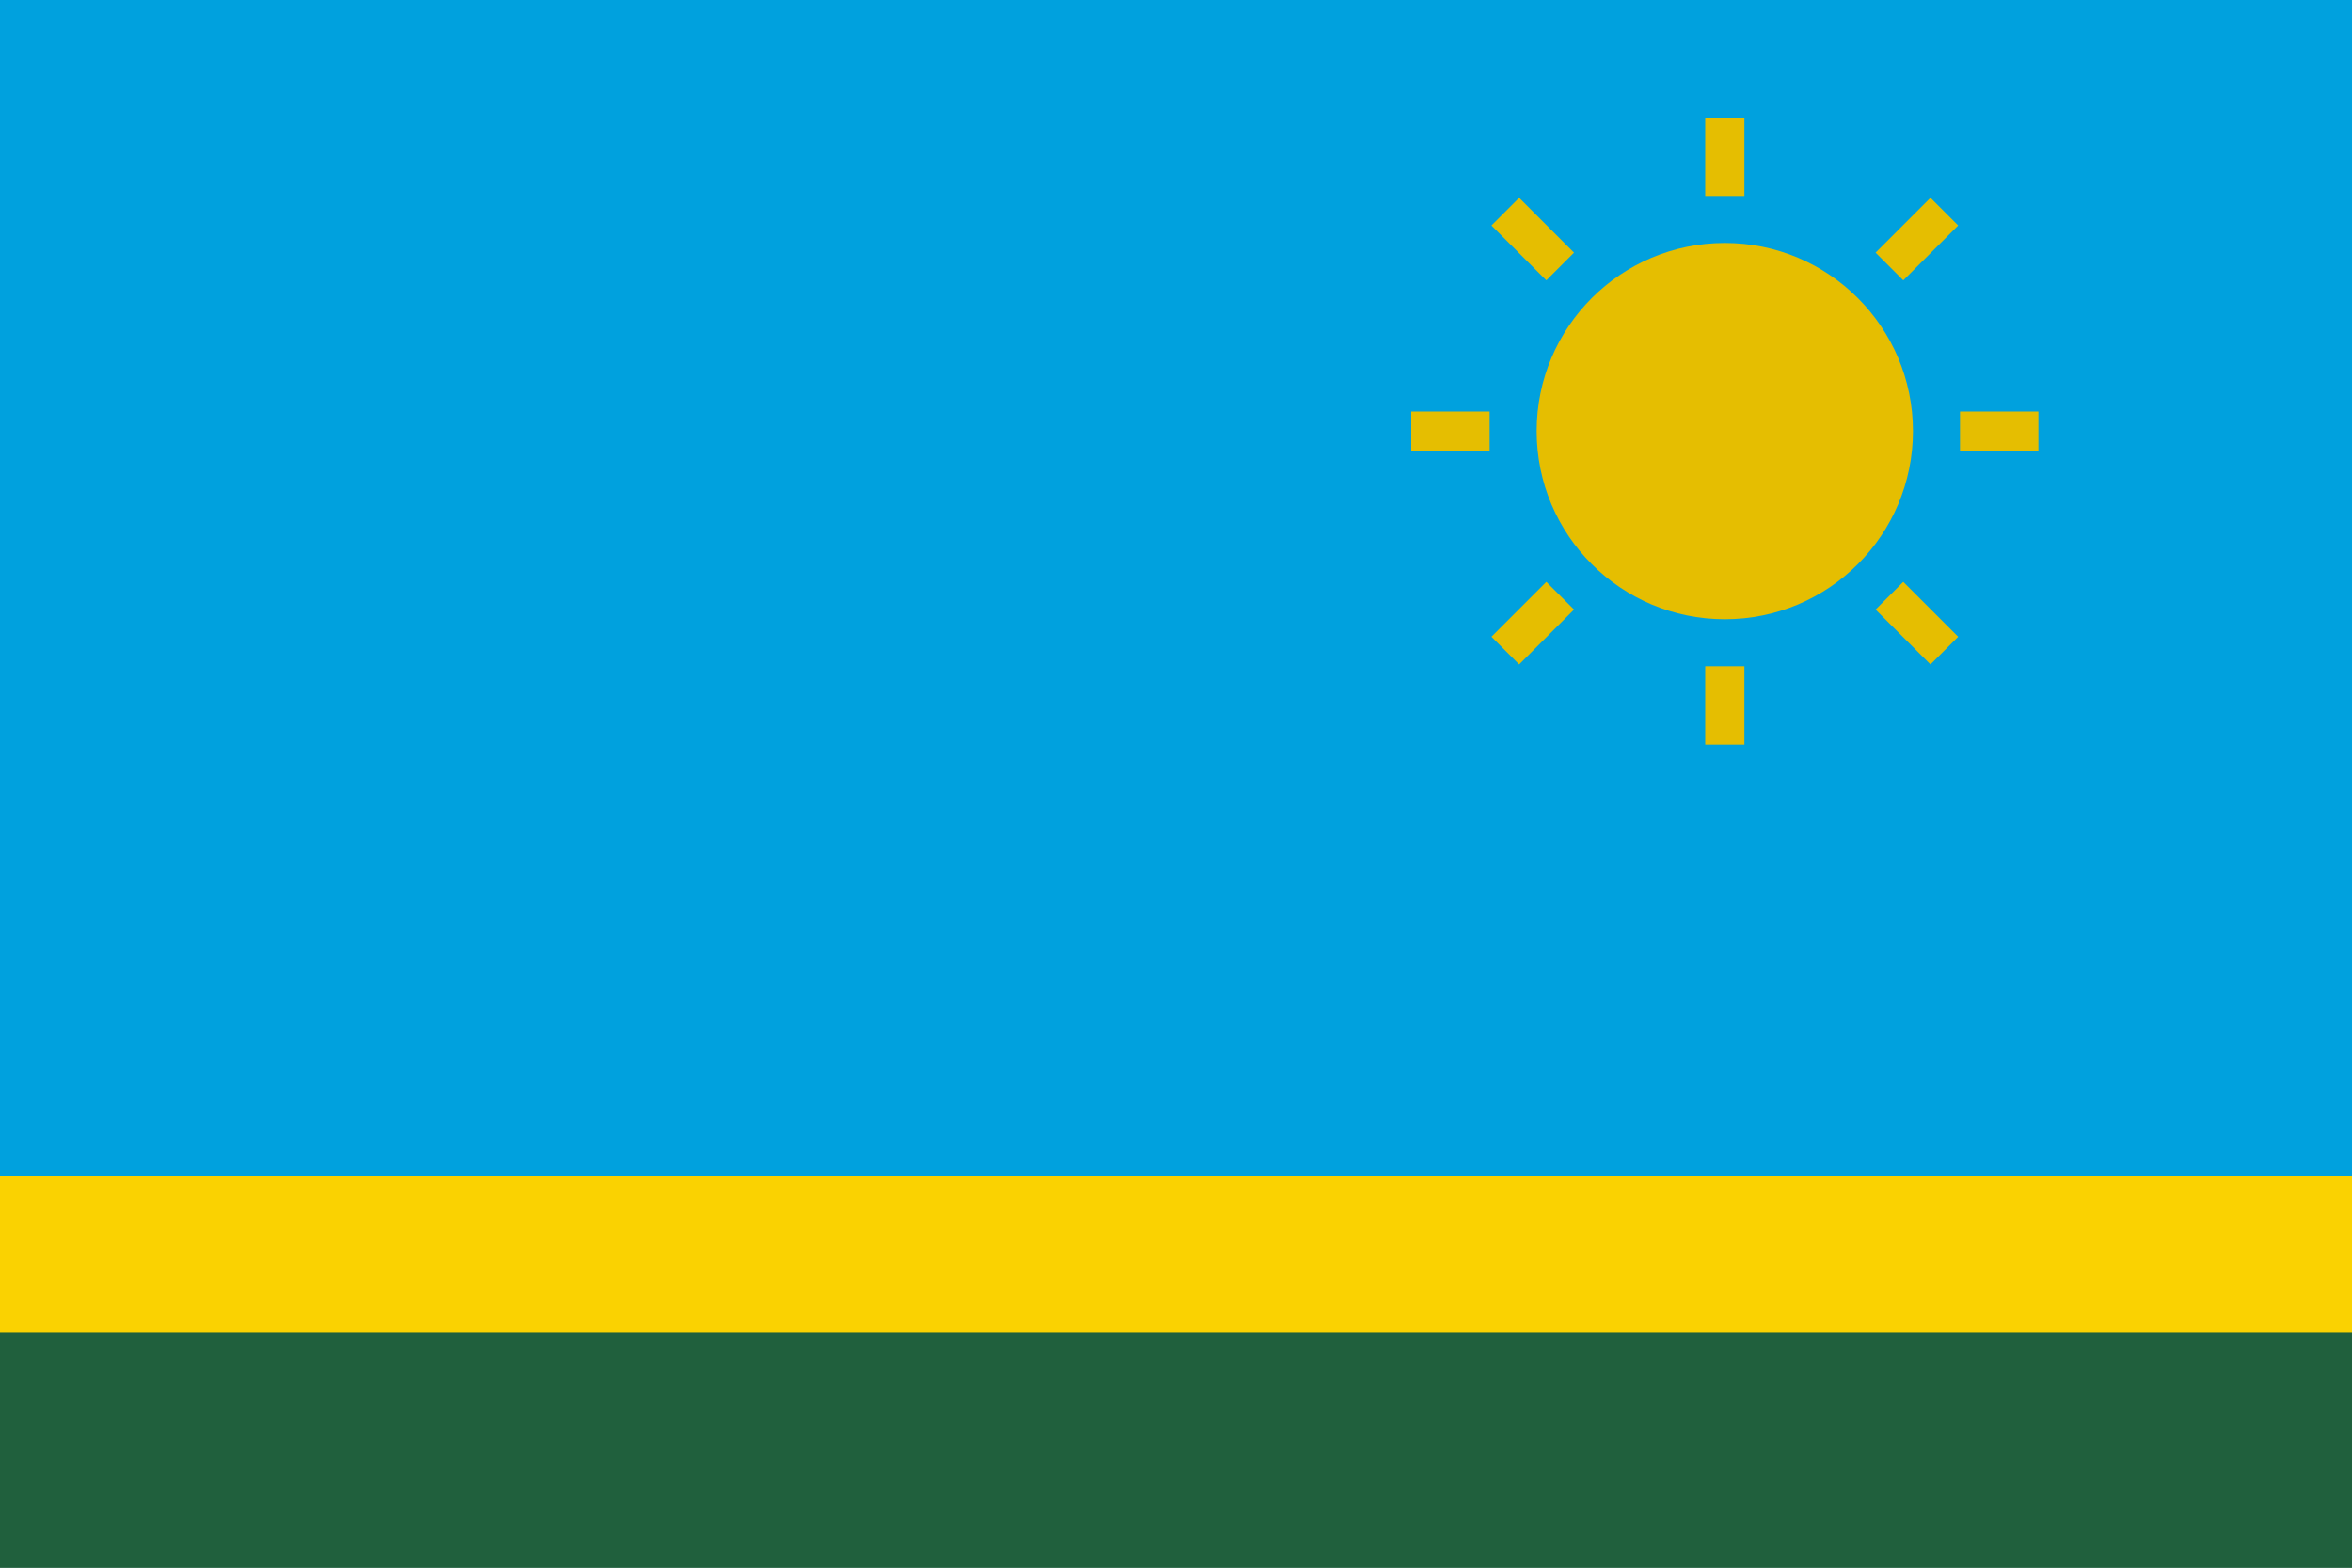
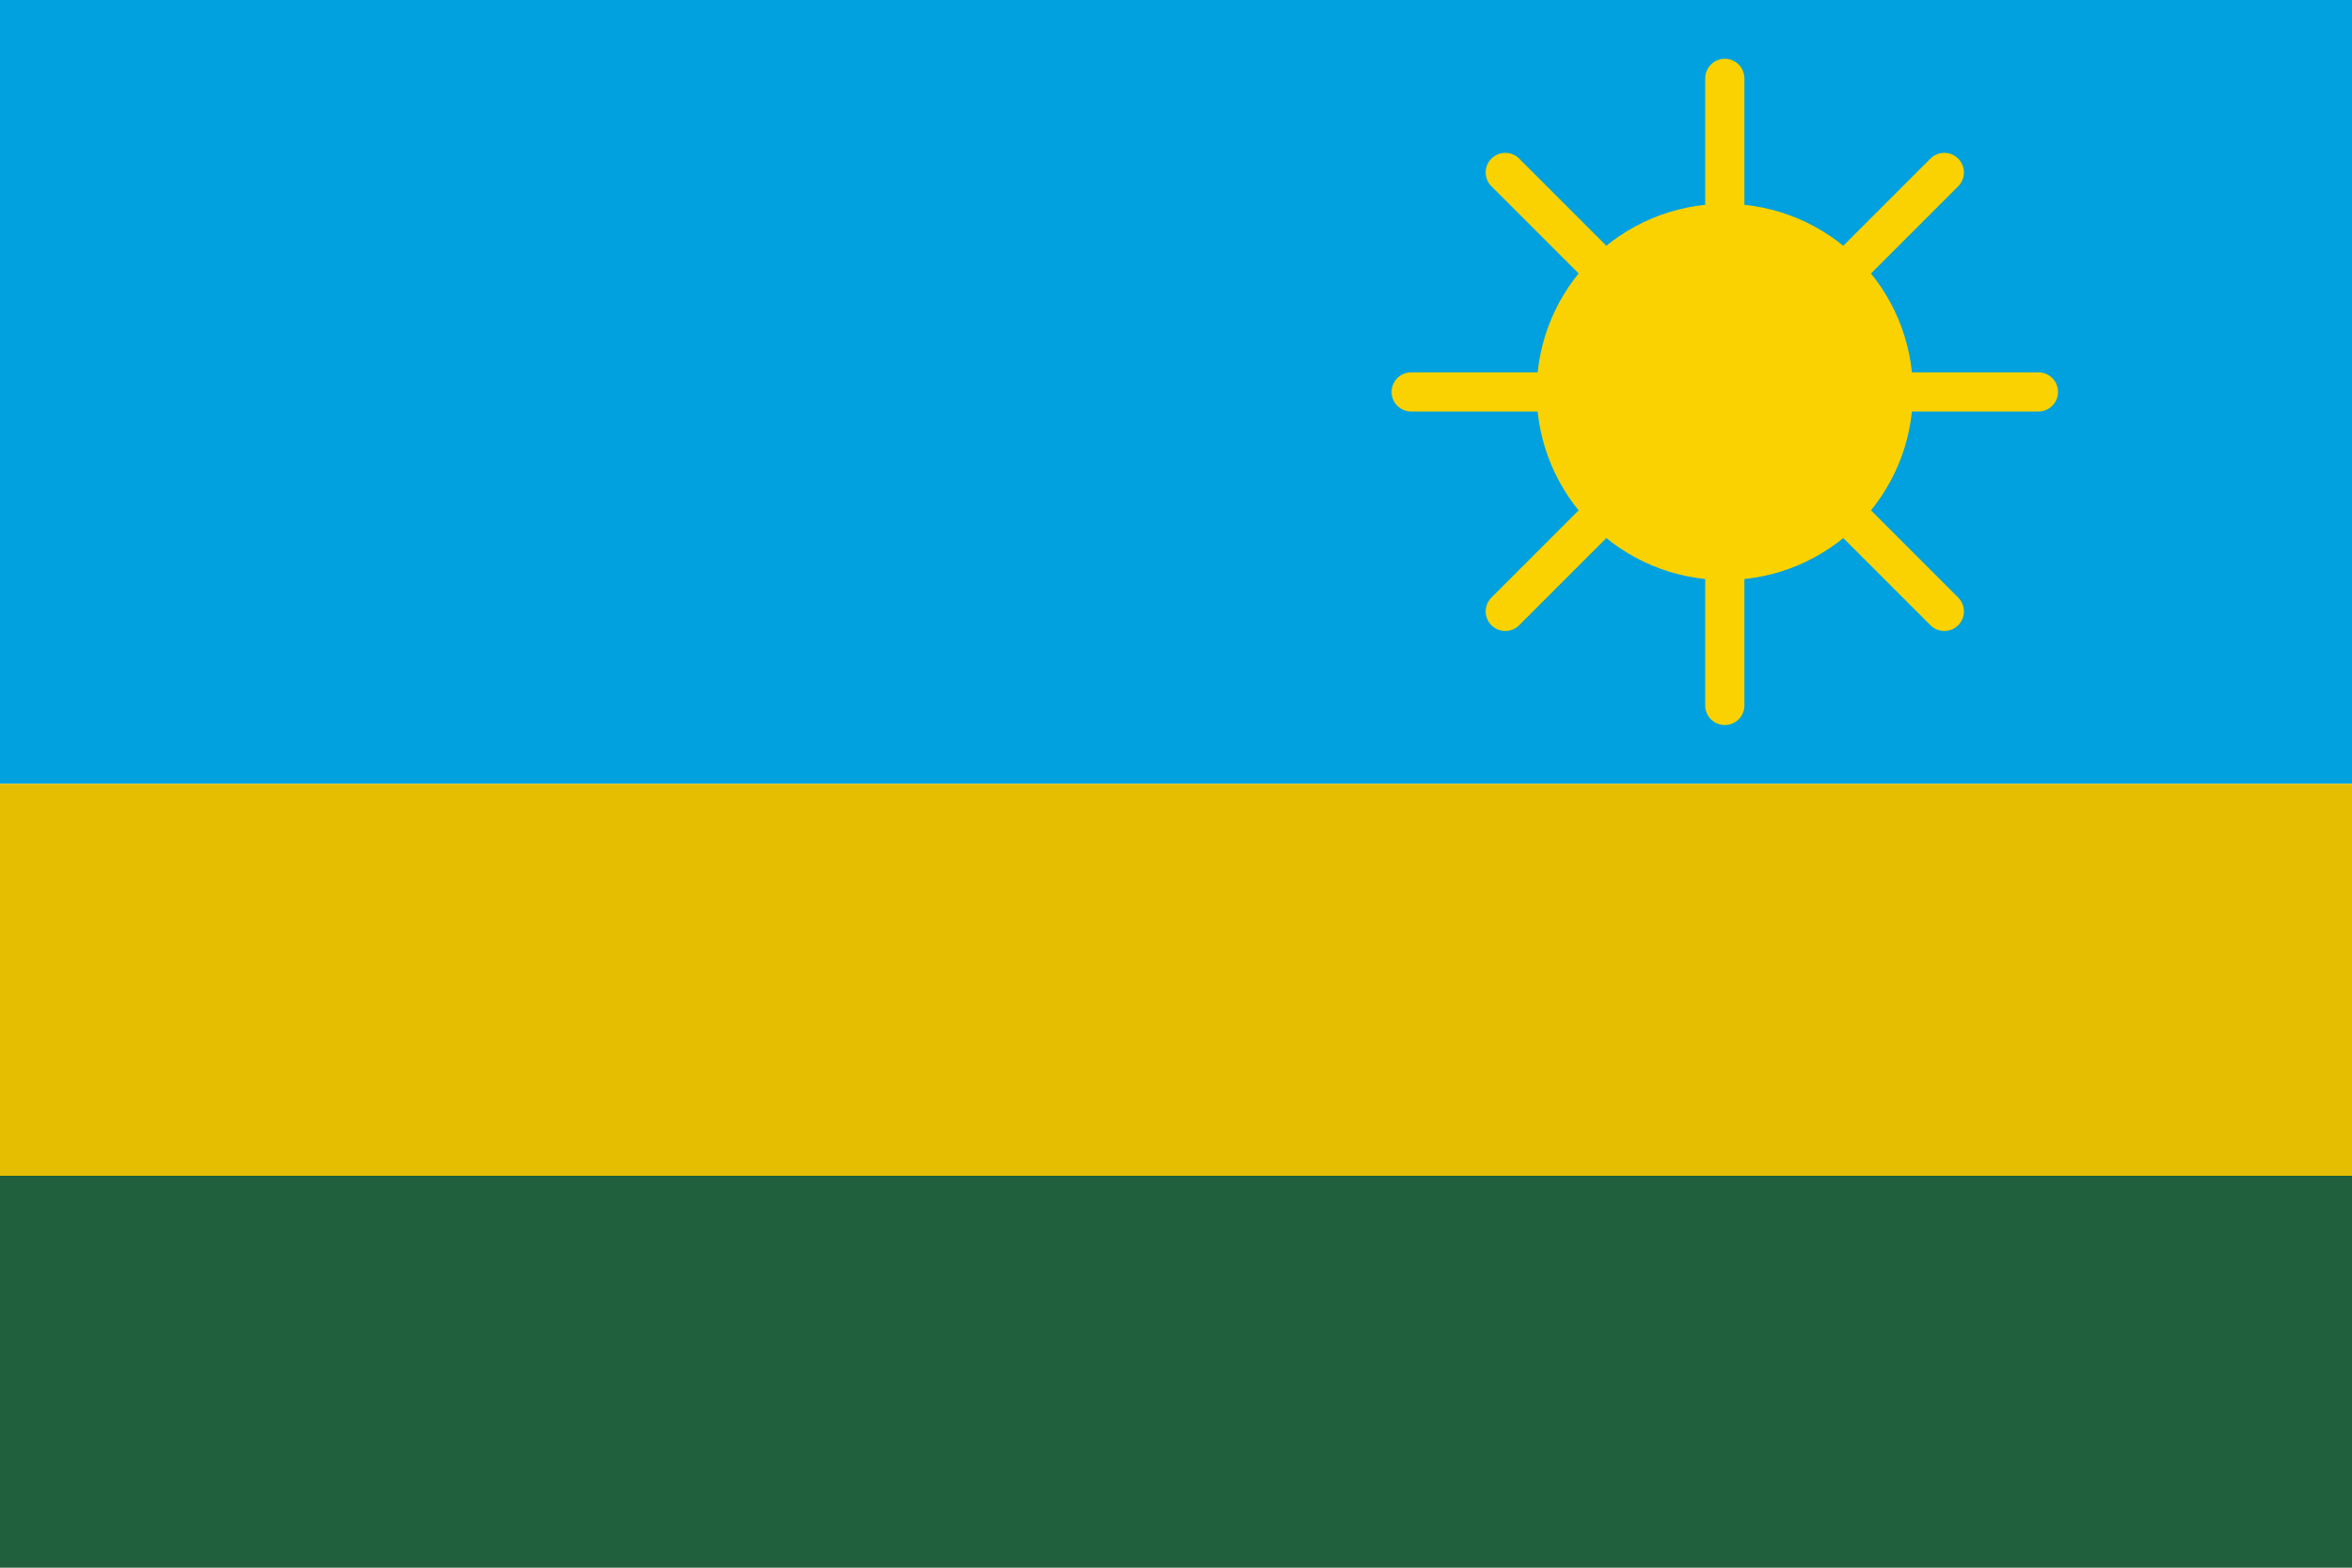
<svg xmlns="http://www.w3.org/2000/svg" viewBox="0 0 30 20">
-   <rect width="30" height="20" fill="#20603d" />
-   <rect y="0" width="30" height="15" fill="#00a1de" />
-   <rect y="15" width="30" height="2" fill="#fad201" />
-   <rect y="17" width="30" height="3" fill="#20603d" />
-   <g fill="#e5be01" transform="translate(22,5.5)">
-     <circle r="2.4" />
-     <g stroke="#e5be01" stroke-width="0.5">
-       <line x1="0" y1="-4" x2="0" y2="-3" />
-       <line x1="0" y1="4" x2="0" y2="3" />
-       <line x1="-4" y1="0" x2="-3" y2="0" />
-       <line x1="4" y1="0" x2="3" y2="0" />
-       <line x1="-2.8" y1="-2.8" x2="-2.1" y2="-2.1" />
-       <line x1="2.8" y1="2.8" x2="2.1" y2="2.1" />
-       <line x1="-2.8" y1="2.8" x2="-2.1" y2="2.1" />
-       <line x1="2.8" y1="-2.8" x2="2.1" y2="-2.1" />
-     </g>
+   <rect width="30" height="10" fill="#00A1DE" />
+   <rect y="10" width="30" height="5" fill="#E5BE01" />
+   <rect y="15" width="30" height="5" fill="#20603D" />
+   <circle cx="22" cy="5" r="2.4" fill="#FAD201" />
+   <g stroke="#FAD201" stroke-width="0.5" stroke-linecap="round">
+     <line x1="22" y1="1" x2="22" y2="9" />
+     <line x1="18" y1="5" x2="26" y2="5" />
+     <line x1="19.2" y1="2.2" x2="24.8" y2="7.8" />
+     <line x1="24.8" y1="2.2" x2="19.2" y2="7.8" />
  </g>
</svg>
